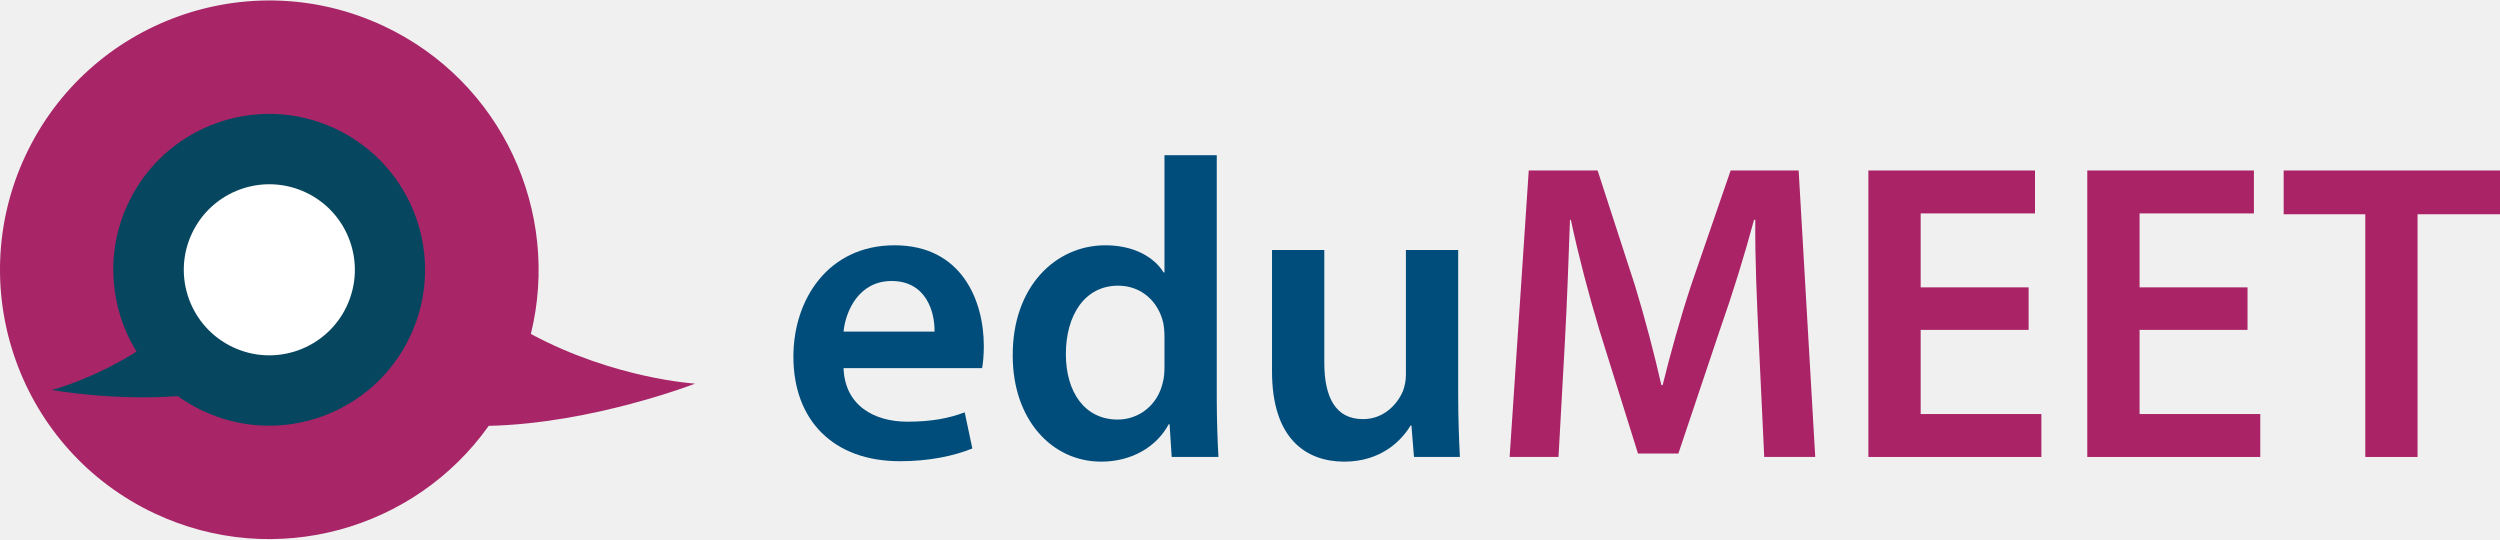
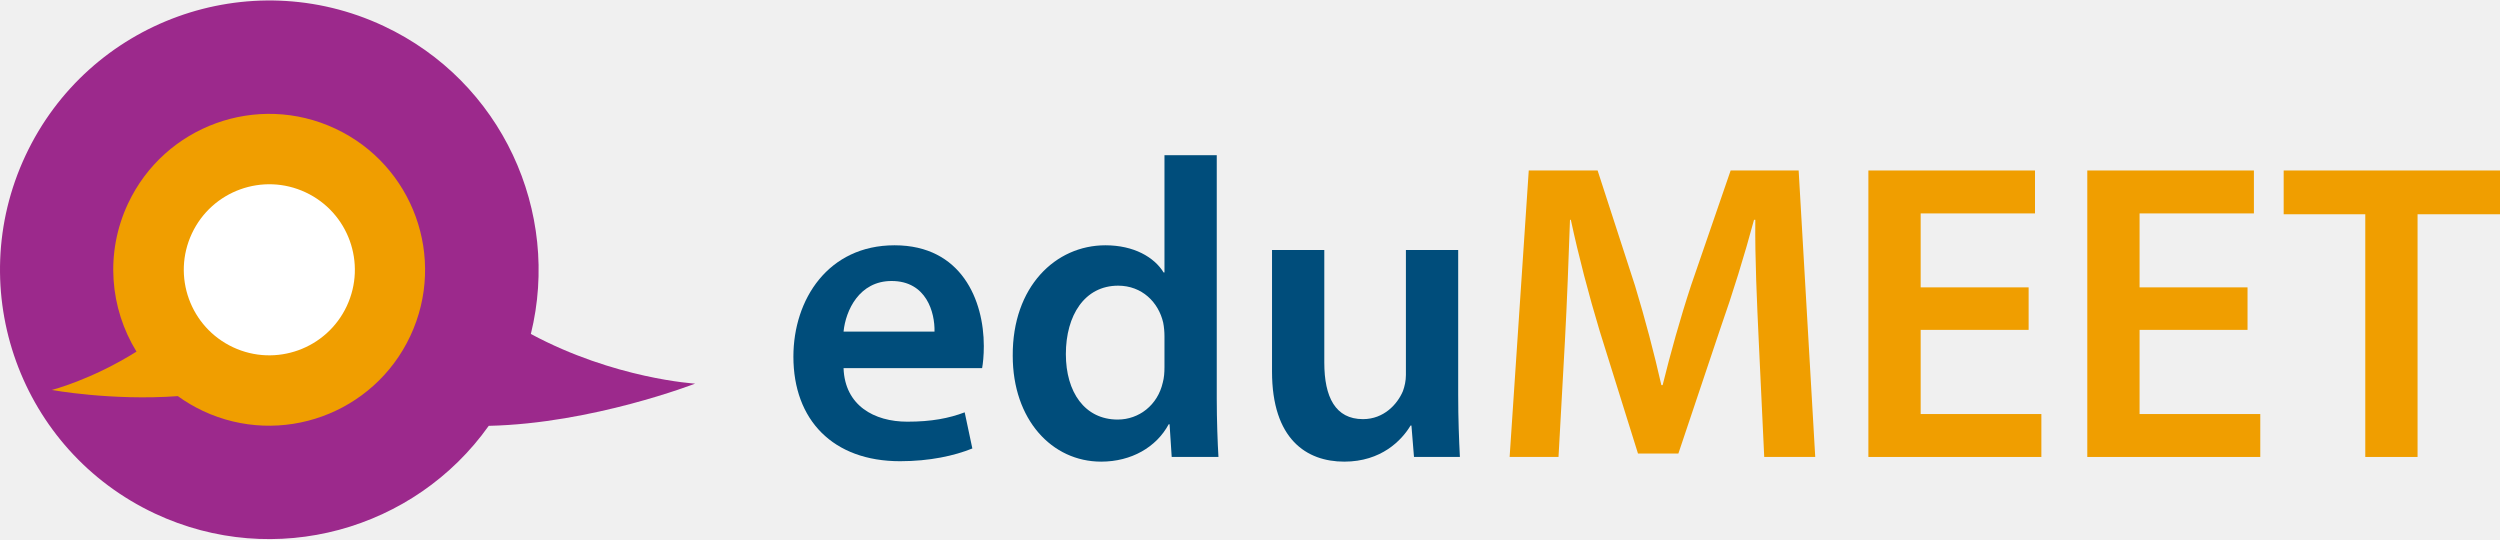
<svg xmlns="http://www.w3.org/2000/svg" version="1.1" id="svg2" xml:space="preserve" width="139" height="30" viewBox="0 0 799.667 172.293">
  <defs id="defs6" />
  <g id="g10" transform="matrix(1.333333,0,0,-1.333333,0,172.2933)">
    <g id="g12" transform="scale(0.1)">
-       <path d="m 1667.64,373.02 c 0,0 -193.65,11.343 -394.11,119.109 72.23,293.047 -69.56,605.841 -353.264,738.851 C 597.211,1382.37 212.637,1243.22 61.203,920.25 -90.172,597.238 48.906,212.57 371.965,61.16 659.195,-73.461 995.113,21.809 1172.46,271.719 c 248.85,5.543 495.18,101.301 495.18,101.301" style="fill:#a82567;fill-opacity:1;fill-rule:nonzero;stroke:none" id="path14" />
+       <path d="m 1667.64,373.02 c 0,0 -193.65,11.343 -394.11,119.109 72.23,293.047 -69.56,605.841 -353.264,738.851 C 597.211,1382.37 212.637,1243.22 61.203,920.25 -90.172,597.238 48.906,212.57 371.965,61.16 659.195,-73.461 995.113,21.809 1172.46,271.719 c 248.85,5.543 495.18,101.301 495.18,101.301" style="fill:#9c298c;fill-opacity:1;fill-rule:nonzero;stroke:none" id="path14" />
      <path d="m 2241.9,497.863 c 1.02,45.887 -19.37,121.34 -102.98,121.34 -77.5,0 -110.14,-70.355 -115.23,-121.34 z m -218.21,-87.687 c 3.06,-89.742 73.42,-128.485 152.96,-128.485 58.12,0 99.91,8.161 137.64,22.434 l 18.37,-86.676 c -42.83,-17.34 -101.98,-30.59 -173.35,-30.59 -161.11,0 -255.95,98.922 -255.95,250.844 0,137.652 83.62,267.16 242.68,267.16 161.12,0 214.15,-132.562 214.15,-241.672 0,-23.453 -2.05,-41.8 -4.09,-53.015 h -332.41" style="fill:#004d7b;fill-opacity:1;fill-rule:nonzero;stroke:none" id="path16" />
      <path d="m 2793.57,486.648 c 0,10.196 -1.01,22.434 -3.06,32.629 -11.2,48.946 -50.97,88.711 -108.08,88.711 -80.55,0 -125.42,-71.375 -125.42,-164.168 0,-90.75 44.87,-157.031 124.41,-157.031 50.98,0 95.85,34.672 108.08,88.715 3.06,11.215 4.07,23.449 4.07,36.703 z m 125.42,434.379 V 336.754 c 0,-50.973 2.05,-106.043 4.09,-139.703 h -112.17 l -5.1,78.527 h -2.05 c -29.55,-55.066 -89.71,-89.738 -162.11,-89.738 -118.29,0 -212.1,100.949 -212.1,253.898 -1.01,166.211 102.98,265.125 222.29,265.125 68.32,0 117.27,-28.554 139.69,-65.261 h 2.04 v 281.425 h 125.42" style="fill:#004d7b;fill-opacity:1;fill-rule:nonzero;stroke:none" id="path18" />
      <path d="m 3498.2,345.93 c 0,-59.141 2.04,-108.078 4.09,-148.879 h -110.13 l -6.12,75.461 h -2.05 c -21.4,-35.684 -70.36,-86.672 -159.06,-86.672 -90.75,0 -173.35,54.051 -173.35,216.172 V 693.641 H 3177 V 423.422 c 0,-82.586 26.52,-135.613 92.79,-135.613 49.98,0 82.6,35.691 95.85,67.3 4.09,11.211 7.14,24.469 7.14,38.746 V 693.641 H 3498.2 V 345.93" style="fill:#004d7b;fill-opacity:1;fill-rule:nonzero;stroke:none" id="path20" />
-       <path d="m 4219.13,477.465 c -4.09,88.715 -9.19,195.781 -8.15,288.57 h -3.06 c -22.44,-83.609 -51,-176.398 -81.58,-263.07 l -99.93,-297.754 h -96.87 l -91.78,293.672 c -26.5,87.687 -50.97,181.5 -69.34,267.152 h -2.02 c -3.08,-89.726 -7.14,-198.836 -12.24,-292.648 L 3738.87,197.051 H 3621.6 l 45.88,687.273 h 165.19 l 89.73,-276.336 c 24.48,-80.558 45.88,-162.129 63.23,-238.609 h 3.04 c 18.37,74.441 41.82,159.07 68.32,239.629 l 94.84,275.316 h 163.14 l 39.78,-687.273 h -122.38 l -13.24,280.414" style="fill:#aa2366;fill-opacity:1;fill-rule:nonzero;stroke:none" id="path22" />
-       <path d="M 4866.67,501.941 H 4607.68 V 300.043 h 289.58 V 197.051 h -415 v 687.273 h 399.7 V 781.336 H 4607.68 V 603.91 h 258.99 V 501.941" style="fill:#aa2366;fill-opacity:1;fill-rule:nonzero;stroke:none" id="path24" />
-       <path d="m 5391.83,501.941 h -259 V 300.043 h 289.59 V 197.051 h -415.01 v 687.273 h 399.71 V 781.336 H 5132.83 V 603.91 h 259 V 501.941" style="fill:#aa2366;fill-opacity:1;fill-rule:nonzero;stroke:none" id="path26" />
-       <path d="m 5674.31,779.297 h -195.78 v 105.027 h 519.02 V 779.297 H 5799.73 V 197.051 h -125.42 v 582.246" style="fill:#aa2366;fill-opacity:1;fill-rule:nonzero;stroke:none" id="path28" />
-       <path d="m 804.438,984.711 c -187.032,87.649 -409.68,7.086 -497.36,-179.902 -55.531,-118.496 -43.469,-251.282 20.344,-355 -108.164,-67.911 -203.207,-92.024 -203.207,-92.024 0,0 143.82,-26.316 302.43,-14.781 18.66,-13.457 38.761,-25.453 60.351,-35.578 186.984,-87.625 409.707,-7.102 497.359,179.906 87.675,187.047 7.114,409.691 -179.917,497.379" style="fill:#07465f;fill-opacity:1;fill-rule:nonzero;stroke:none" id="path30" />
+       <path d="m 4219.13,477.465 c -4.09,88.715 -9.19,195.781 -8.15,288.57 h -3.06 c -22.44,-83.609 -51,-176.398 -81.58,-263.07 l -99.93,-297.754 h -96.87 l -91.78,293.672 c -26.5,87.687 -50.97,181.5 -69.34,267.152 h -2.02 c -3.08,-89.726 -7.14,-198.836 -12.24,-292.648 L 3738.87,197.051 H 3621.6 l 45.88,687.273 h 165.19 l 89.73,-276.336 c 24.48,-80.558 45.88,-162.129 63.23,-238.609 h 3.04 c 18.37,74.441 41.82,159.07 68.32,239.629 l 94.84,275.316 h 163.14 l 39.78,-687.273 h -122.38 l -13.24,280.414" style="fill:#f09e00;fill-opacity:1;fill-rule:nonzero;stroke:none" id="path22" />
+       <path d="M 4866.67,501.941 H 4607.68 V 300.043 h 289.58 V 197.051 h -415 v 687.273 h 399.7 V 781.336 H 4607.68 V 603.91 h 258.99 V 501.941" style="fill:#f09e00;fill-opacity:1;fill-rule:nonzero;stroke:none" id="path24" />
+       <path d="m 5391.83,501.941 h -259 V 300.043 h 289.59 V 197.051 h -415.01 v 687.273 h 399.71 V 781.336 H 5132.83 V 603.91 h 259 V 501.941" style="fill:#f09e00;fill-opacity:1;fill-rule:nonzero;stroke:none" id="path26" />
+       <path d="m 5674.31,779.297 h -195.78 v 105.027 h 519.02 V 779.297 H 5799.73 V 197.051 h -125.42 v 582.246" style="fill:#f09e00;fill-opacity:1;fill-rule:nonzero;stroke:none" id="path28" />
+       <path d="m 804.438,984.711 c -187.032,87.649 -409.68,7.086 -497.36,-179.902 -55.531,-118.496 -43.469,-251.282 20.344,-355 -108.164,-67.911 -203.207,-92.024 -203.207,-92.024 0,0 143.82,-26.316 302.43,-14.781 18.66,-13.457 38.761,-25.453 60.351,-35.578 186.984,-87.625 409.707,-7.102 497.359,179.906 87.675,187.047 7.114,409.691 -179.917,497.379" style="fill:#f09e00;fill-opacity:1;fill-rule:nonzero;stroke:none" id="path30" />
      <path d="M 831.895,558.988 C 783.809,456.395 661.621,412.215 559.043,460.293 456.438,508.387 412.262,630.559 460.344,733.152 c 48.094,102.582 170.242,146.778 272.847,98.696 102.61,-48.106 146.797,-170.246 98.704,-272.86" style="fill:#ffffff;fill-opacity:1;fill-rule:nonzero;stroke:none" id="path32" />
    </g>
  </g>
</svg>
